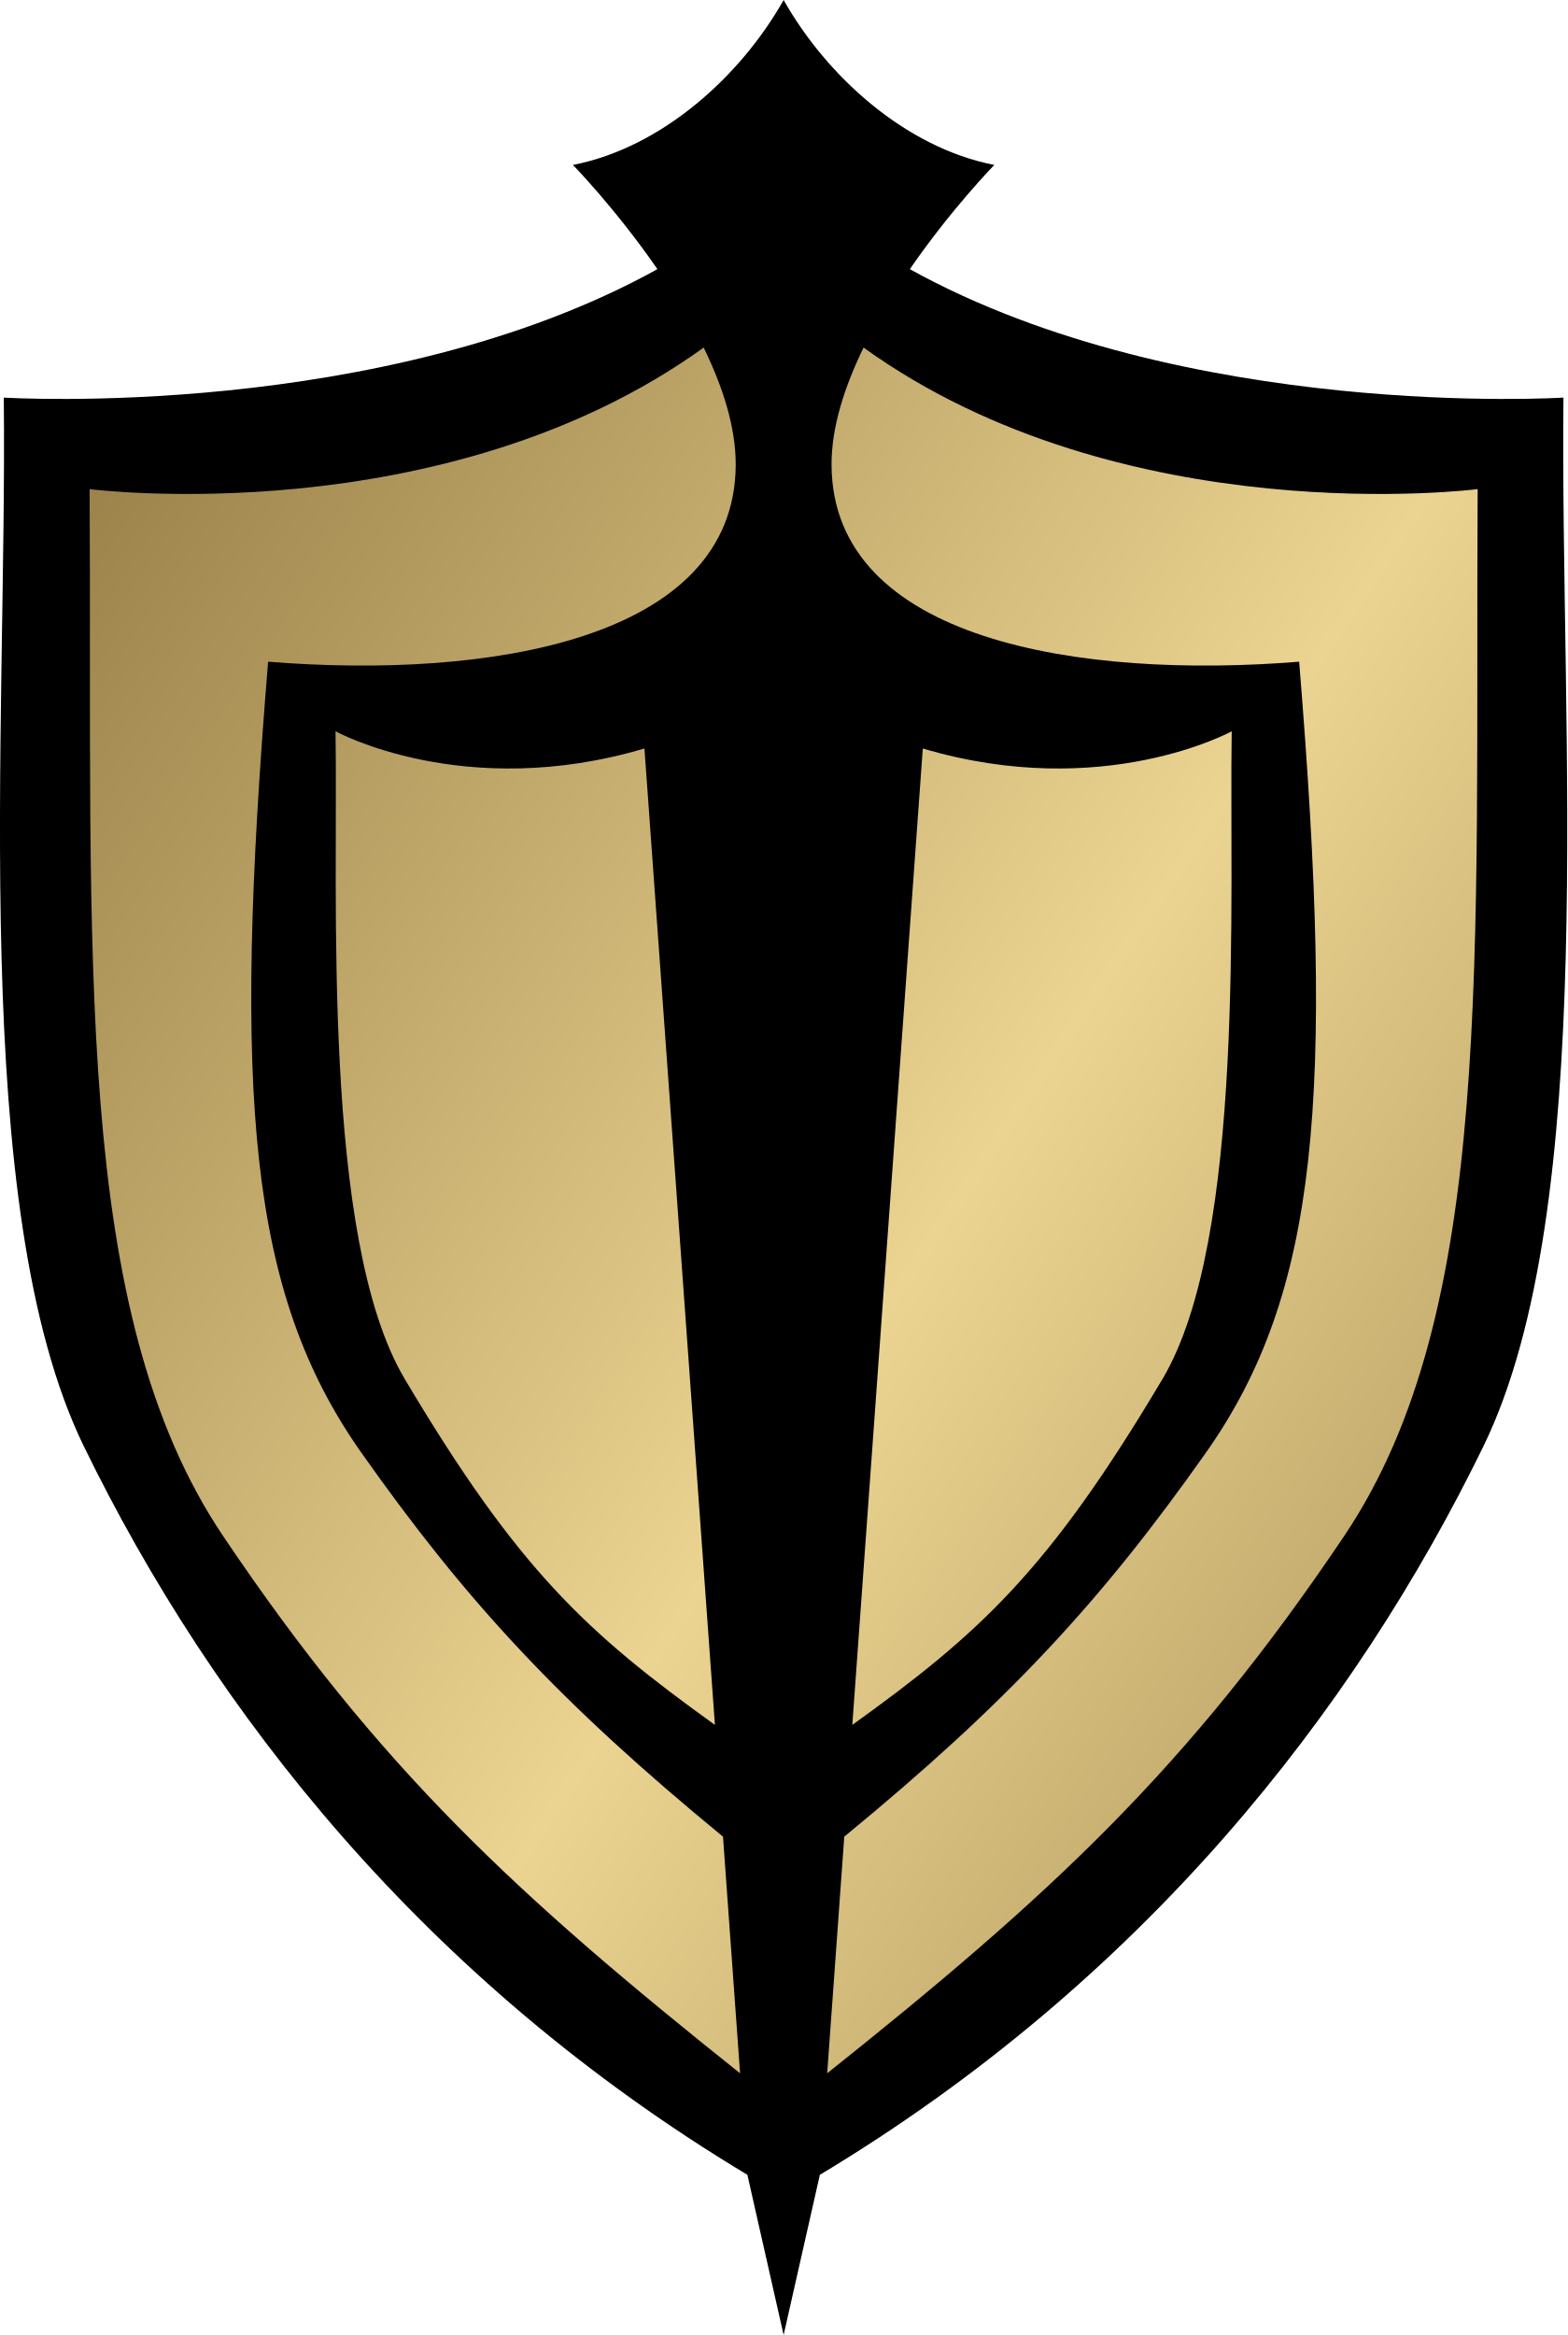
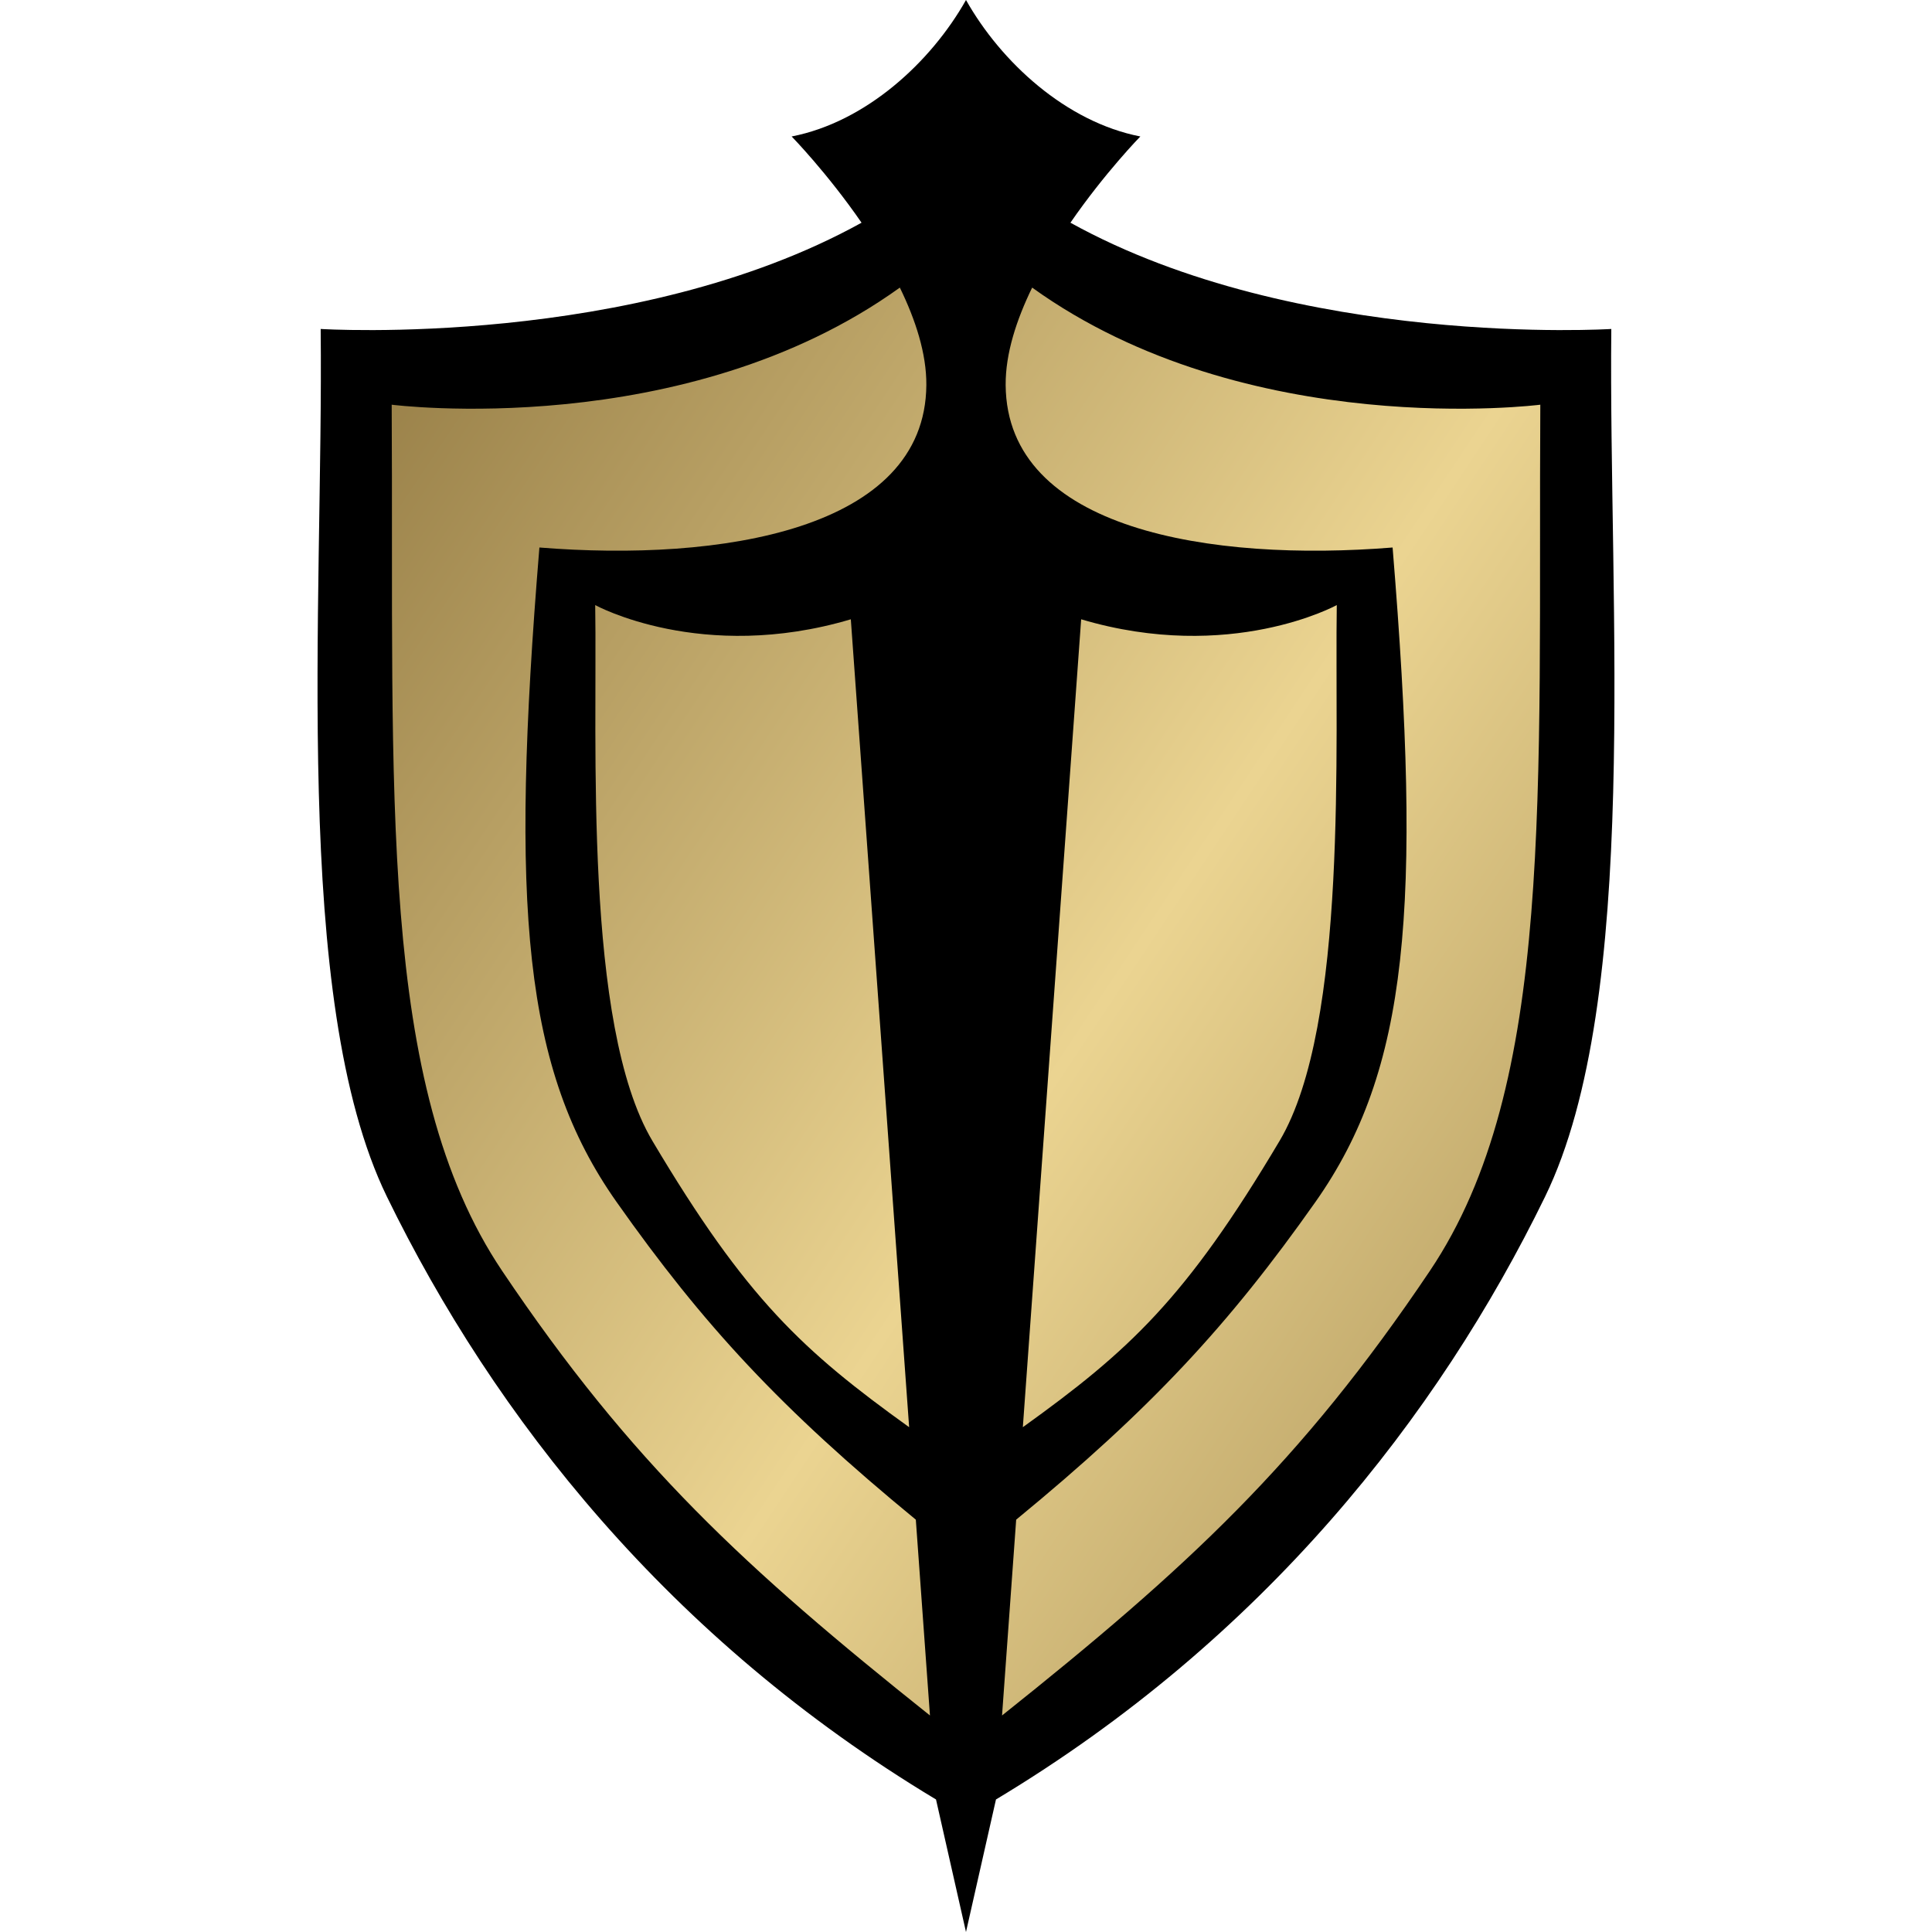
- <svg xmlns="http://www.w3.org/2000/svg" xmlns:xlink="http://www.w3.org/1999/xlink" viewBox="0 0 138.382 206.145" height="206.145" width="138.382" version="1.1" id="c16">
+ <svg xmlns="http://www.w3.org/2000/svg" xmlns:xlink="http://www.w3.org/1999/xlink" viewBox="0 0 138.382 206.145" height="206" width="206" version="1.1" id="c16">
      /&gt;
  <defs id="defs8">
    <linearGradient id="linearGradient4136">
      <stop offset="0" style="stop-color:#8b723c" />
      <stop offset="0.5" style="stop-color:#ebd491" />
      <stop offset="1" style="stop-color:#8b723c" />
    </linearGradient>
    <linearGradient xlink:href="#linearGradient4136" id="linearGradient4142" x1="72.518" y1="77.896" x2="271.07" y2="209.853" gradientUnits="userSpaceOnUse" gradientTransform="translate(-80.80876,-47.55859)" />
  </defs>
  <g id="g485" transform="rotate(-90,103.0723,103.0723)">
    <g transform="rotate(90,103.0723,103.0723)" id="g422">
      <path style="fill:url(#linearGradient4142)" d="m 69.191,22.98 -65.656,19.023 5.051,80.809 21.043,34.174 39.562,34.344 39.563,-34.344 21.043,-34.174 5.051,-80.809 z" id="path6492" />
      <path style="fill:#000000" d="m 69.191,0 c -3.738,6.63 -10.67,13.015 -18.604,14.562 0,0 3.777,3.862 7.459,9.201 -24.285,13.447 -57.711,11.338 -57.711,11.338 0.307,29.497 -3.194,71.543 7.07,92.592 11.434,23.449 30.072,47.18 58.586,64.311 l 3.199,14.141 3.199,-14.141 c 28.514,-17.131 47.152,-40.862 58.586,-64.311 10.264,-21.049 6.763,-63.095 7.07,-92.592 0,0 -33.426,2.109 -57.711,-11.338 3.682,-5.34 7.459,-9.201 7.459,-9.201 C 79.861,13.015 72.929,6.63 69.191,0 Z m -7.059,30.686 c 1.672,3.433 2.851,7.031 2.828,10.393 -0.107,15.484 -21.959,18.897 -41.287,17.34 -3.153,38.462 -1.699,55.736 8.221,69.814 9.278,13.167 17.535,22.077 31.943,33.916 l 1.508,20.893 C 45.617,167.312 33.491,156.122 19.697,135.605 6.32,115.709 8.155,84.581 7.912,43.182 c 0,0 31.273,4.008 54.221,-12.496 z m 14.117,0 c 22.948,16.504 54.221,12.496 54.221,12.496 -0.243,41.4 1.592,72.528 -11.785,92.424 -13.794,20.517 -25.92,31.706 -45.648,47.436 l 1.508,-20.893 c 14.408,-11.839 22.666,-20.749 31.943,-33.916 9.92,-14.078 11.373,-31.352 8.221,-69.814 -19.328,1.557 -41.18,-1.856 -41.287,-17.34 -0.023,-3.362 1.156,-6.959 2.828,-10.393 z m -46.621,33.877 c 0,0 11.355,6.242 27.273,1.516 l 6.223,86.203 c -11.323,-8.14 -17.364,-13.667 -27.393,-30.547 -7.358,-12.384 -5.874,-42.605 -6.104,-57.172 z m 79.125,0 c -0.23,14.567 1.254,44.787 -6.104,57.172 -10.029,16.88 -16.07,22.407 -27.393,30.547 l 6.223,-86.203 c 15.919,4.727 27.273,-1.516 27.273,-1.516 z" id="path6483" />
    </g>
  </g>
</svg>
